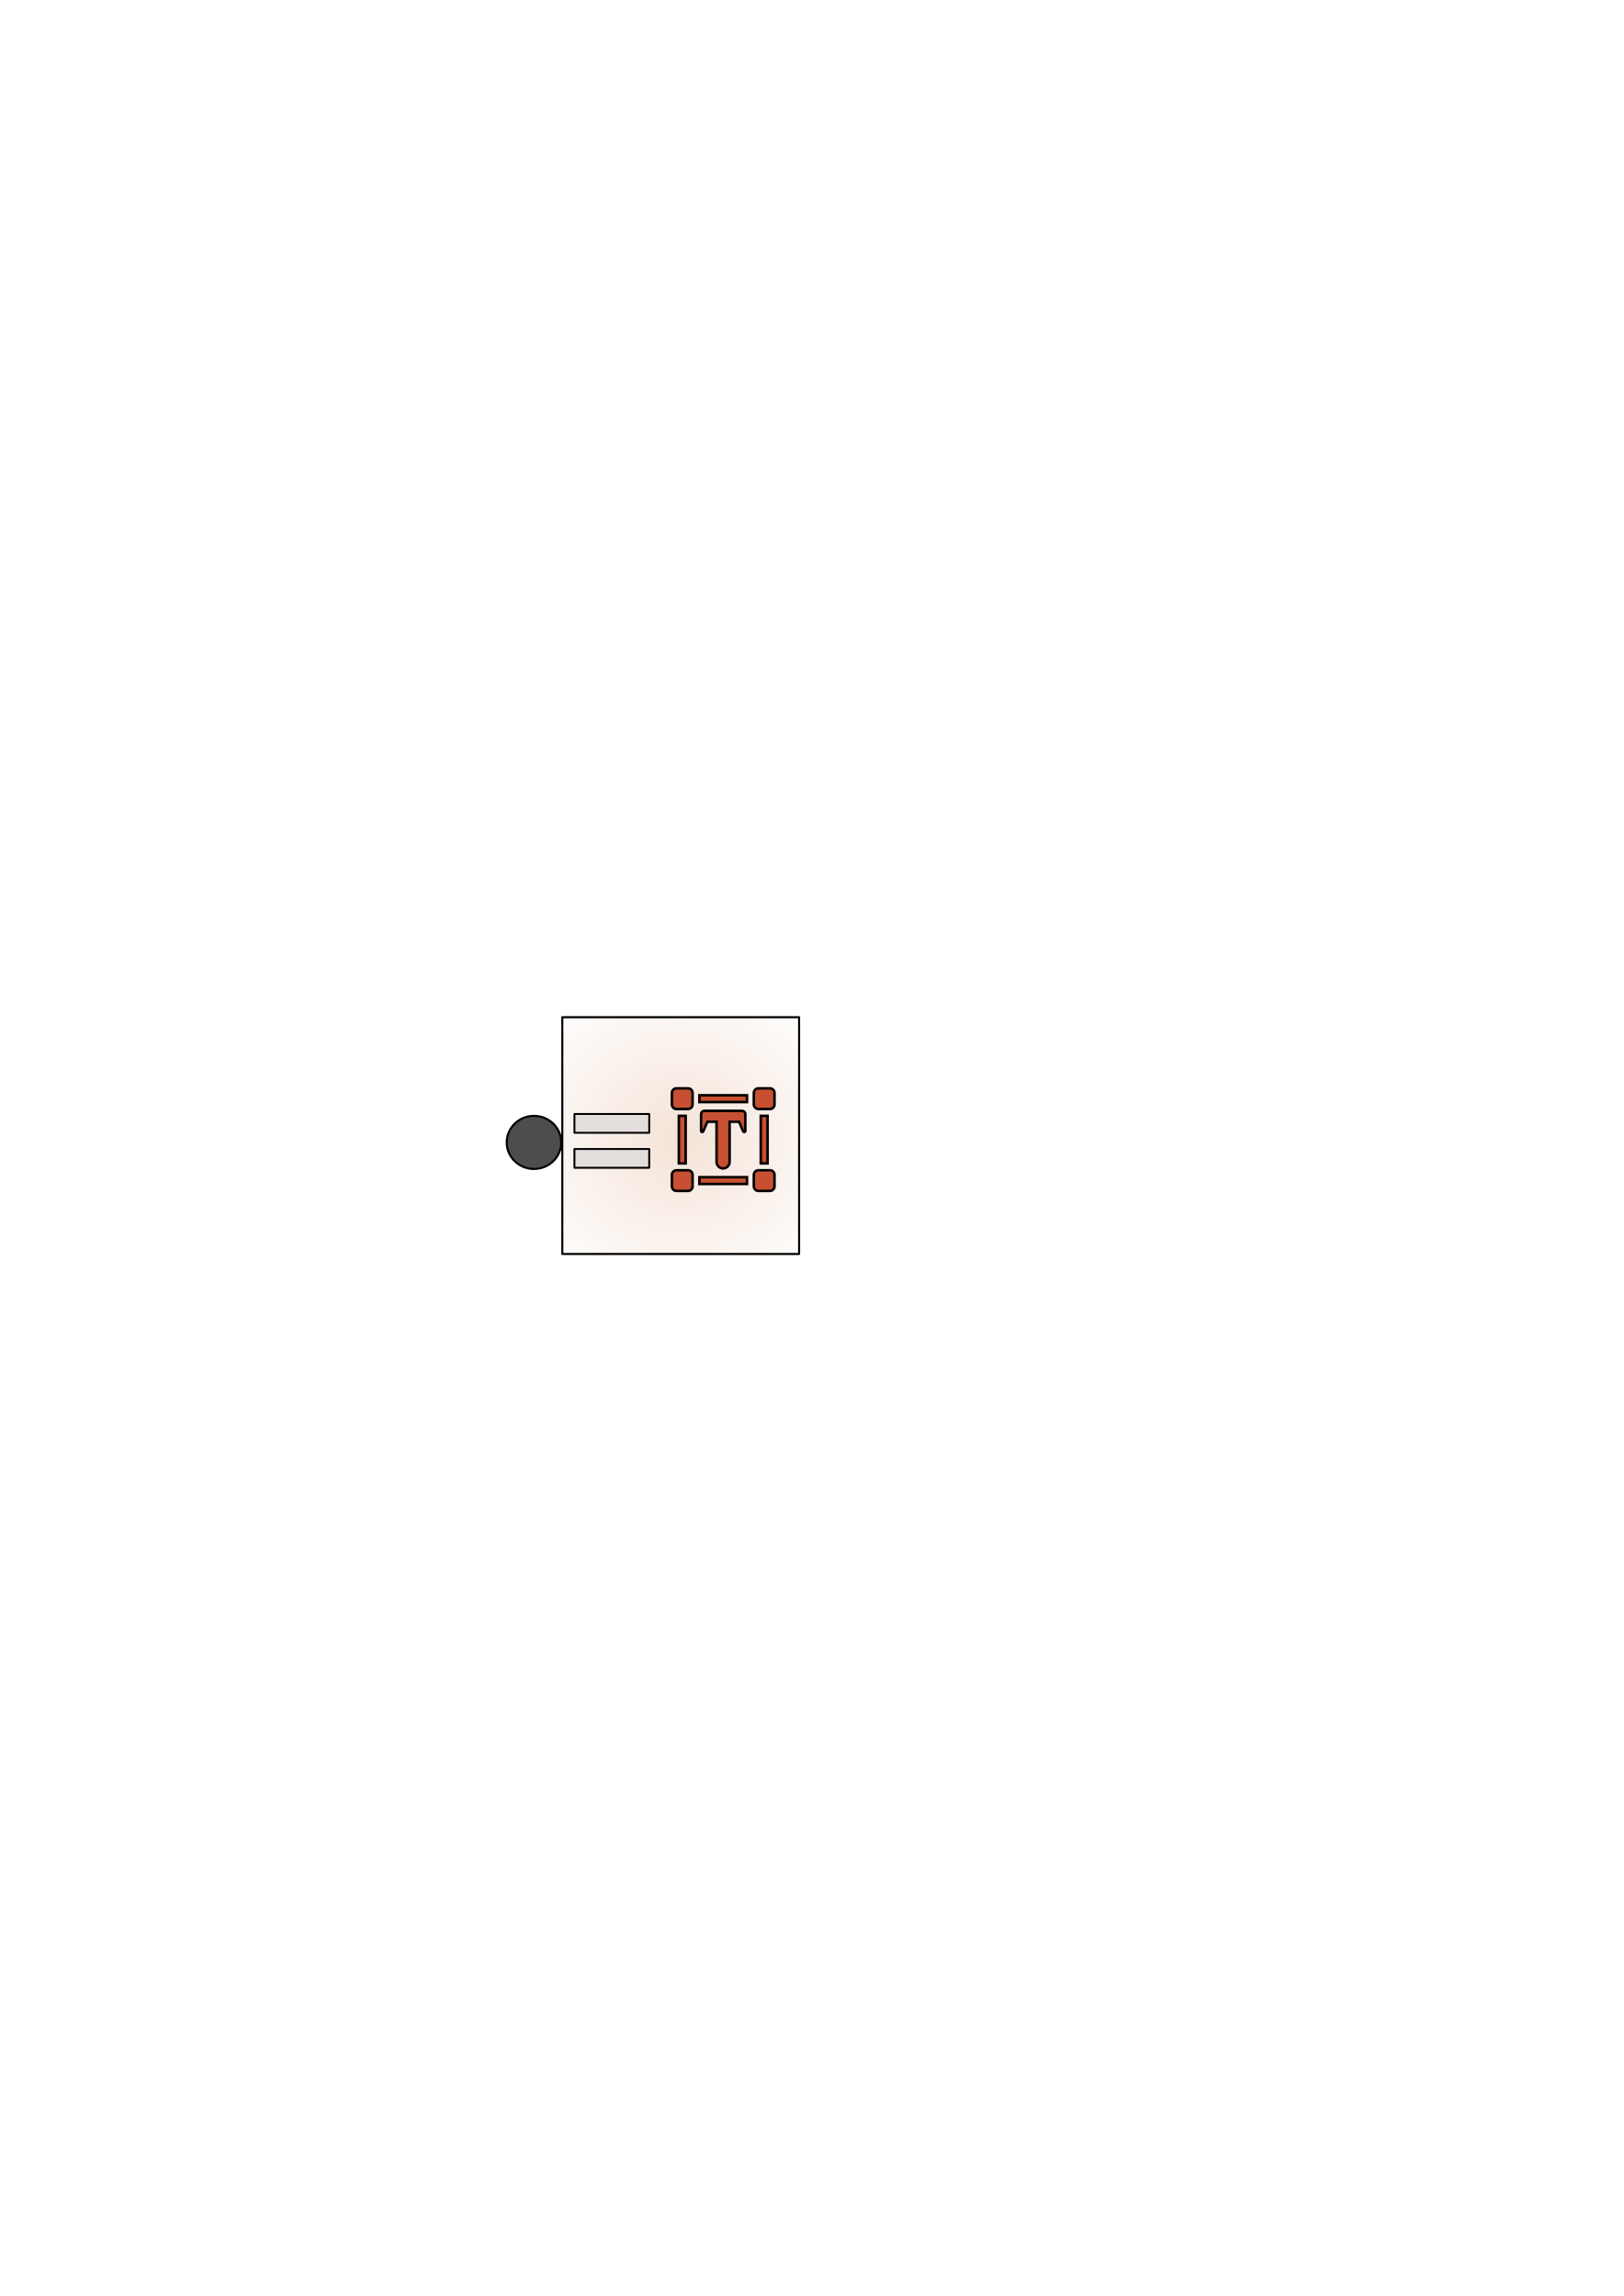
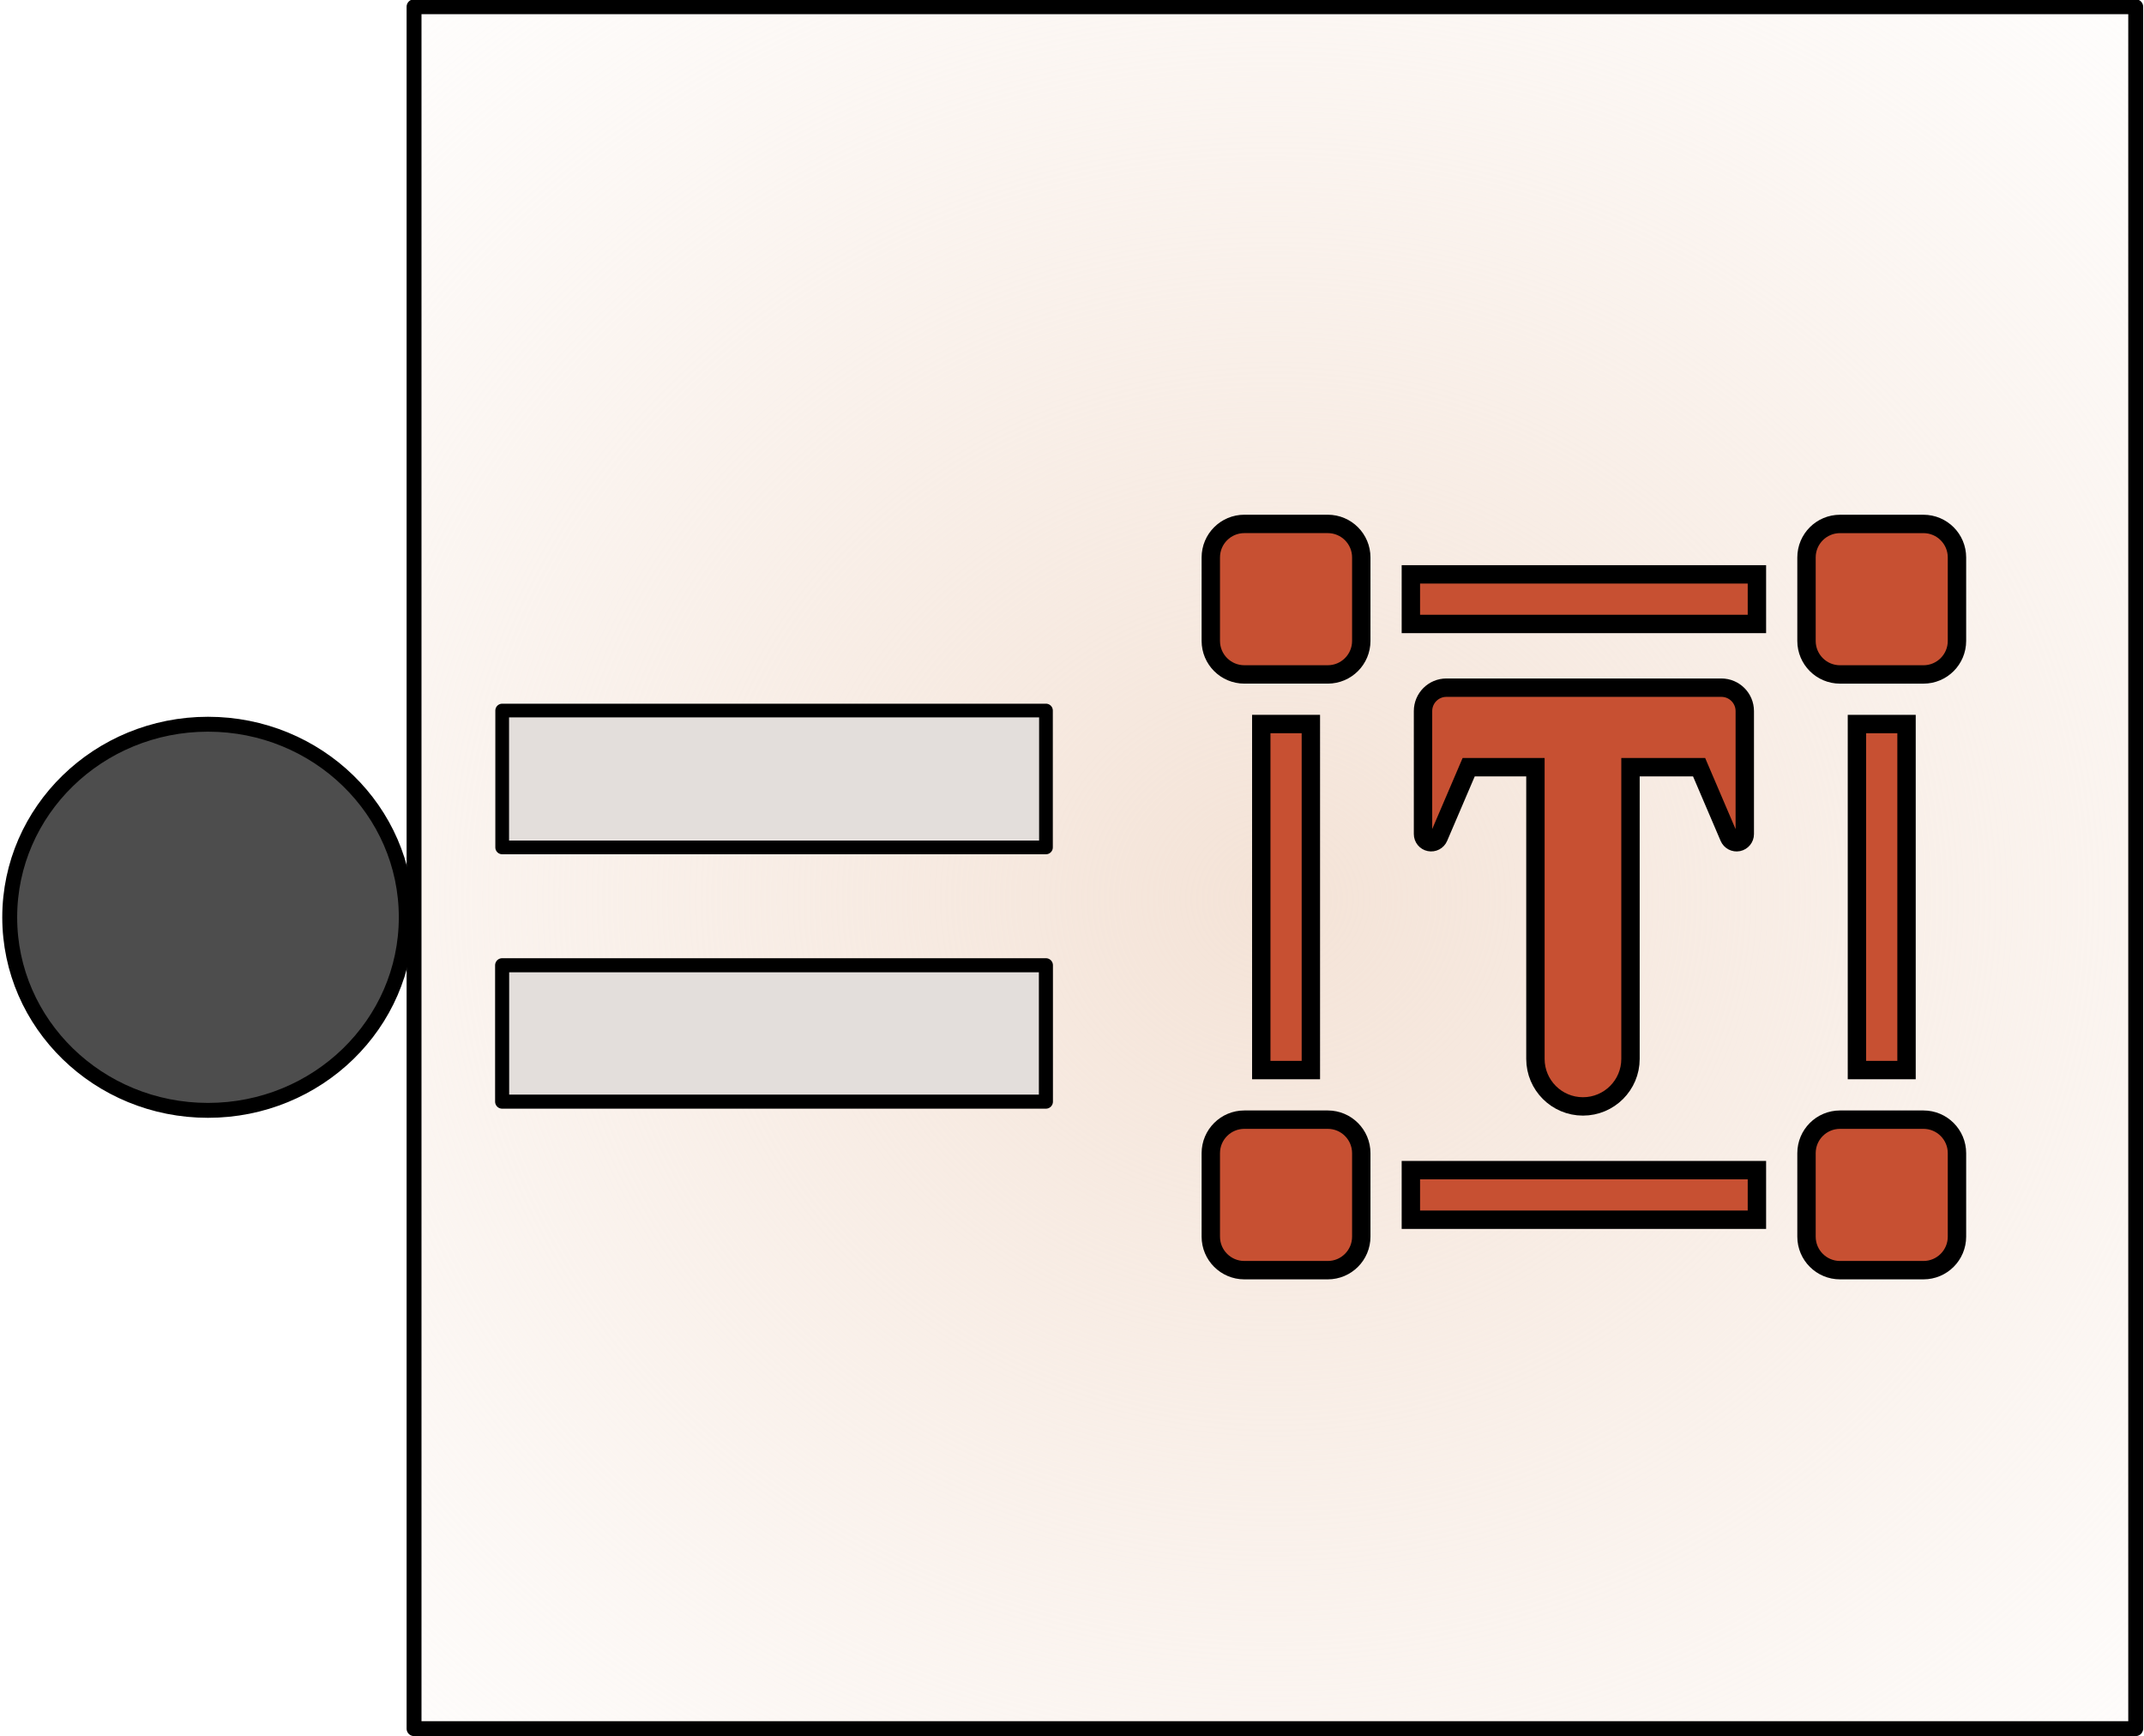
- <svg xmlns="http://www.w3.org/2000/svg" xmlns:xlink="http://www.w3.org/1999/xlink" width="210mm" height="297mm" viewBox="0 0 210 297" version="1.1" id="svg10072">
+ <svg xmlns="http://www.w3.org/2000/svg" xmlns:xlink="http://www.w3.org/1999/xlink" width="210mm" height="170mm" viewBox="0 0 210 170" version="1.1" id="svg10072">
  <defs id="defs10066">
    <radialGradient xlink:href="#linearGradient4537" id="radialGradient4539-6-7" cx="68.955" cy="129.67" fx="68.955" fy="129.67" r="15.446" gradientUnits="userSpaceOnUse" gradientTransform="matrix(1.600861,2.4446801e-7,-2.2428143e-7,1.468672,-9.414216,-27.64092)" />
    <linearGradient id="linearGradient4537">
      <stop style="stop-color:#f4e3d7;stop-opacity:1;" offset="0" id="stop4533" />
      <stop style="stop-color:#f4e3d7;stop-opacity:0;" offset="1" id="stop4535" />
    </linearGradient>
  </defs>
-   <g id="layer1">
+   <g id="layer1" transform="translate(0,-127)">
    <g id="g10130" transform="matrix(0.07109354,0,0,0.07109354,82.80003,127.3652)" />
    <g id="g10132" transform="matrix(0.07109354,0,0,0.07109354,82.80003,127.3652)" />
    <g id="g10134" transform="matrix(0.07109354,0,0,0.07109354,82.80003,127.3652)" />
    <g id="g10136" transform="matrix(0.07109354,0,0,0.07109354,82.80003,127.3652)" />
    <g id="g10138" transform="matrix(0.07109354,0,0,0.07109354,82.80003,127.3652)" />
    <g id="g10140" transform="matrix(0.07109354,0,0,0.07109354,82.80003,127.3652)" />
    <g id="g10142" transform="matrix(0.07109354,0,0,0.07109354,82.80003,127.3652)" />
    <g id="g10144" transform="matrix(0.07109354,0,0,0.07109354,82.80003,127.3652)" />
    <g id="g10146" transform="matrix(0.07109354,0,0,0.07109354,82.80003,127.3652)" />
    <g id="g10148" transform="matrix(0.07109354,0,0,0.07109354,82.80003,127.3652)" />
    <g id="g10150" transform="matrix(0.07109354,0,0,0.07109354,82.80003,127.3652)" />
    <g id="g10152" transform="matrix(0.07109354,0,0,0.07109354,82.80003,127.3652)" />
    <g id="g10154" transform="matrix(0.07109354,0,0,0.07109354,82.80003,127.3652)" />
    <g id="g10156" transform="matrix(0.07109354,0,0,0.07109354,82.80003,127.3652)" />
    <g id="g10158" transform="matrix(0.07109354,0,0,0.07109354,82.80003,127.3652)" />
-     <g id="g10948">
+     <g id="g10948" transform="matrix(5.506217,0,0,5.506217,-359.8902,-596.8595)">
      <g id="g4805" transform="translate(-8.154496,6.87754)">
        <g id="g4682-9" transform="translate(-4.779527,-22.22714)">
          <rect style="opacity:1;fill:url(#radialGradient4539-6-7);fill-opacity:1;stroke:#000000;stroke-width:0.265;stroke-linejoin:round;stroke-miterlimit:4;stroke-dasharray:none;stroke-opacity:1" y="146.932" x="85.66" height="30.626" width="30.626" id="rect3696-7-8" />
          <rect y="159.45" x="87.228" height="2.434" width="9.673" id="rect4637-9" style="opacity:1;fill:#e3dedb;fill-opacity:1;stroke:#000000;stroke-width:0.244;stroke-linejoin:round;stroke-miterlimit:4;stroke-dasharray:none;stroke-opacity:1" />
          <rect y="163.98" x="87.227" height="2.426" width="9.673" id="rect4642-9" style="opacity:1;fill:#e3dedb;fill-opacity:1;stroke:#000000;stroke-width:0.25;stroke-linejoin:round;stroke-miterlimit:4;stroke-dasharray:none;stroke-opacity:1" />
        </g>
        <ellipse style="opacity:1;fill:#4d4d4d;fill-opacity:1;stroke:#000000;stroke-width:0.265;stroke-linejoin:round;stroke-miterlimit:4;stroke-dasharray:none;stroke-opacity:1" id="path4759-4" cx="77.215" cy="140.9" rx="3.527" ry="3.434" />
      </g>
      <g id="g10264-5" transform="translate(6.856807,-0.372736)">
        <g id="g10128-6" transform="matrix(0.02739958,0,0,0.02739958,80.26599,141.0789)">
          <g transform="translate(-8.160401,2.720134)" id="g10818-8">
            <path style="fill:#c75032;stroke:#000000;stroke-width:11.934;stroke-miterlimit:4;stroke-dasharray:none;stroke-opacity:1" id="path10110-2" d="m 241.612,378.128 c 17.04,0 30.86,-13.82 30.86,-30.843 V 157.914 h 44.535 l 19.478,45.526 c 0.99,2.298 3.476,3.601 5.943,3.115 2.468,-0.521 4.243,-2.691 4.243,-5.205 v -79.846 c 0,-8.396 -6.821,-15.2 -15.202,-15.2 H 152.963 c -8.397,0 -15.187,6.805 -15.187,15.2 v 79.828 c 0,2.531 1.761,4.701 4.229,5.206 2.468,0.502 4.954,-0.787 5.943,-3.114 l 19.478,-45.511 h 43.326 v 189.371 c 10e-4,17.023 13.82,30.844 30.86,30.844 z" />
            <rect style="fill:#c75032;stroke:#000000;stroke-width:11.934;stroke-miterlimit:4;stroke-dasharray:none;stroke-opacity:1" id="rect10112-3" height="32.193" width="224.658" y="32.749" x="129.888" />
            <rect style="fill:#c75032;stroke:#000000;stroke-width:11.934;stroke-miterlimit:4;stroke-dasharray:none;stroke-opacity:1" id="rect10114-4" height="224.632" width="32.197" y="129.9" x="32.762" />
            <rect style="fill:#c75032;stroke:#000000;stroke-width:11.934;stroke-miterlimit:4;stroke-dasharray:none;stroke-opacity:1" id="rect10116-9" height="32.195" width="224.658" y="419.488" x="129.888" />
            <rect style="fill:#c75032;stroke:#000000;stroke-width:11.934;stroke-miterlimit:4;stroke-dasharray:none;stroke-opacity:1" id="rect10118-9" height="224.617" width="32.199" y="129.915" x="419.487" />
            <path style="fill:#c75032;stroke:#000000;stroke-width:11.934;stroke-miterlimit:4;stroke-dasharray:none;stroke-opacity:1" id="path10120-3" d="M 75.947,386.727 H 21.761 C 9.748,386.727 0,396.473 0,408.483 v 54.189 c 0,12.01 9.748,21.756 21.761,21.756 h 54.186 c 12.013,0 21.743,-9.746 21.743,-21.756 v -54.189 c 0,-12.01 -9.73,-21.756 -21.743,-21.756 z" />
            <path style="fill:#c75032;stroke:#000000;stroke-width:11.934;stroke-miterlimit:4;stroke-dasharray:none;stroke-opacity:1" id="path10122-2" d="M 462.673,386.727 H 408.5 c -12.027,0 -21.756,9.746 -21.756,21.756 v 54.189 c 0,12.01 9.729,21.756 21.756,21.756 h 54.173 c 12.026,0 21.757,-9.746 21.757,-21.756 v -54.189 c 0,-12.01 -9.73,-21.756 -21.757,-21.756 z" />
            <path style="fill:#c75032;stroke:#000000;stroke-width:11.934;stroke-miterlimit:4;stroke-dasharray:none;stroke-opacity:1" id="path10124-5" d="M 75.947,0.002 H 21.761 C 9.748,0.002 0,9.746 0,21.756 v 54.191 c 0,12.01 9.748,21.758 21.761,21.758 h 54.186 c 12.013,0 21.743,-9.748 21.743,-21.758 V 21.756 C 97.69,9.746 87.96,0.002 75.947,0.002 Z" />
            <path style="fill:#c75032;stroke:#000000;stroke-width:11.934;stroke-miterlimit:4;stroke-dasharray:none;stroke-opacity:1" id="path10126-2" d="M 462.673,0.017 H 408.5 c -12.027,0 -21.756,9.751 -21.756,21.759 v 54.185 c 0,12.012 9.729,21.761 21.756,21.761 h 54.173 c 12.026,0 21.757,-9.749 21.757,-21.761 V 21.776 C 484.43,9.768 474.7,0.017 462.673,0.017 Z" />
          </g>
        </g>
      </g>
    </g>
  </g>
</svg>
